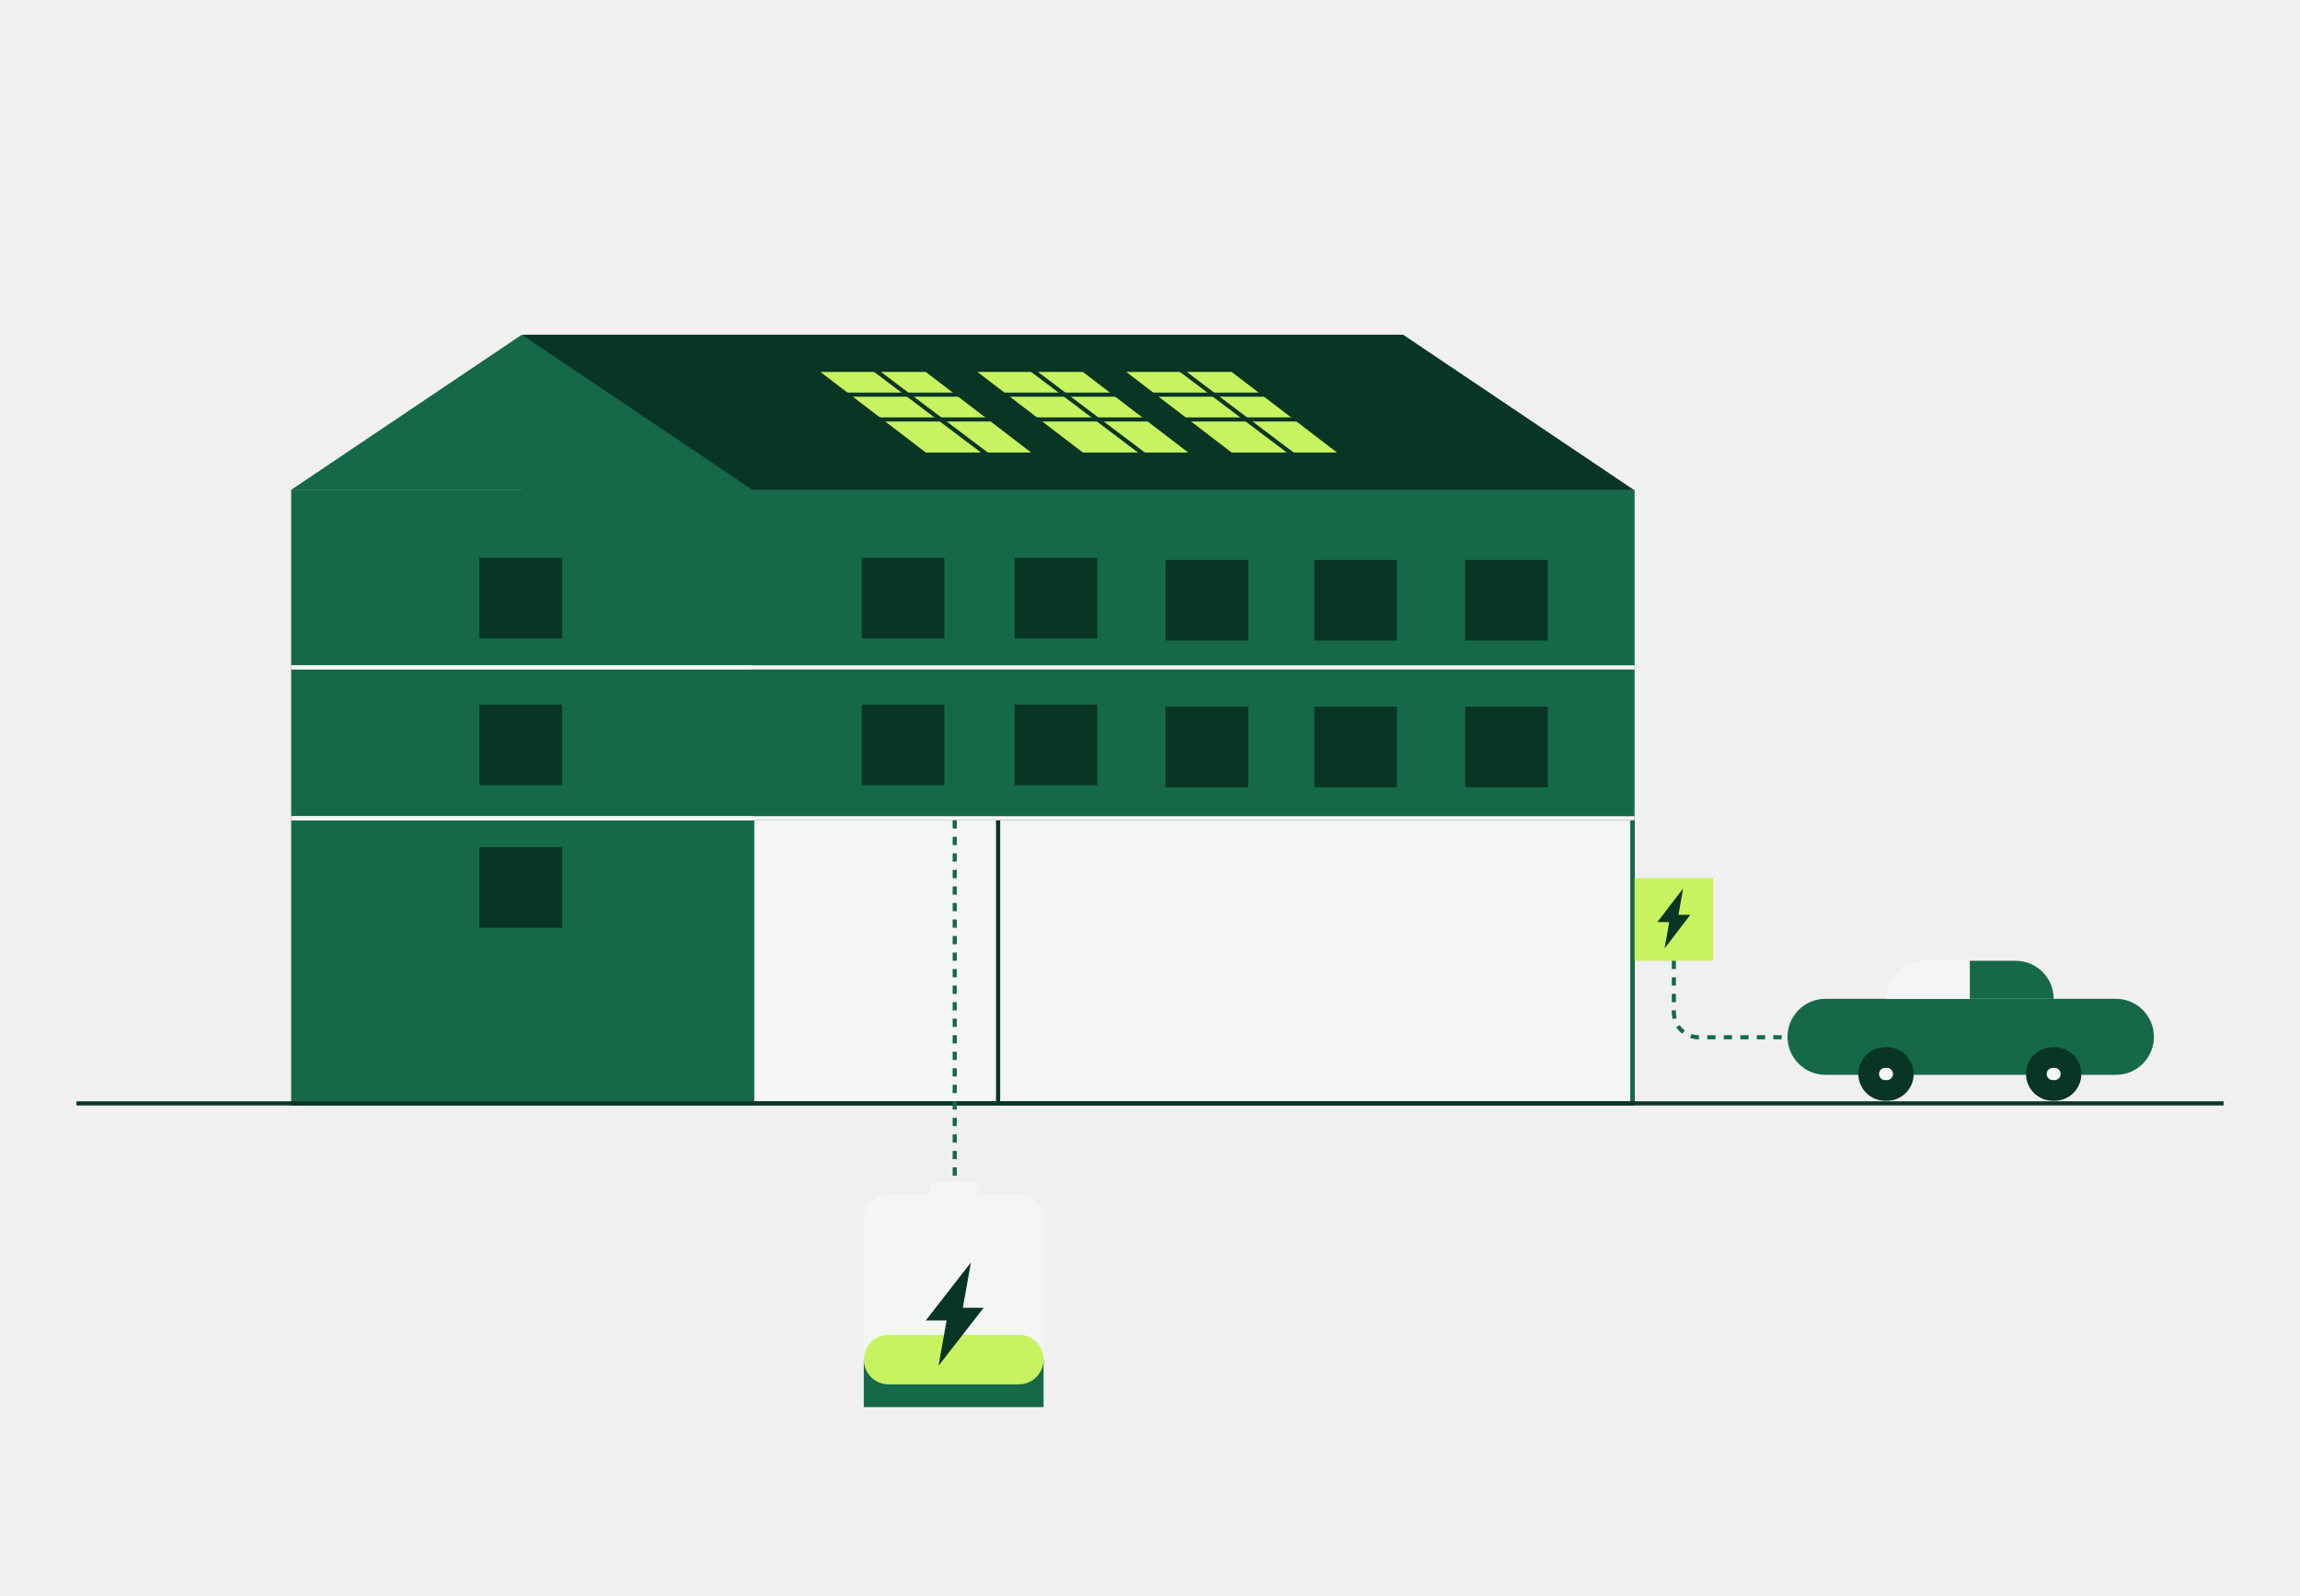
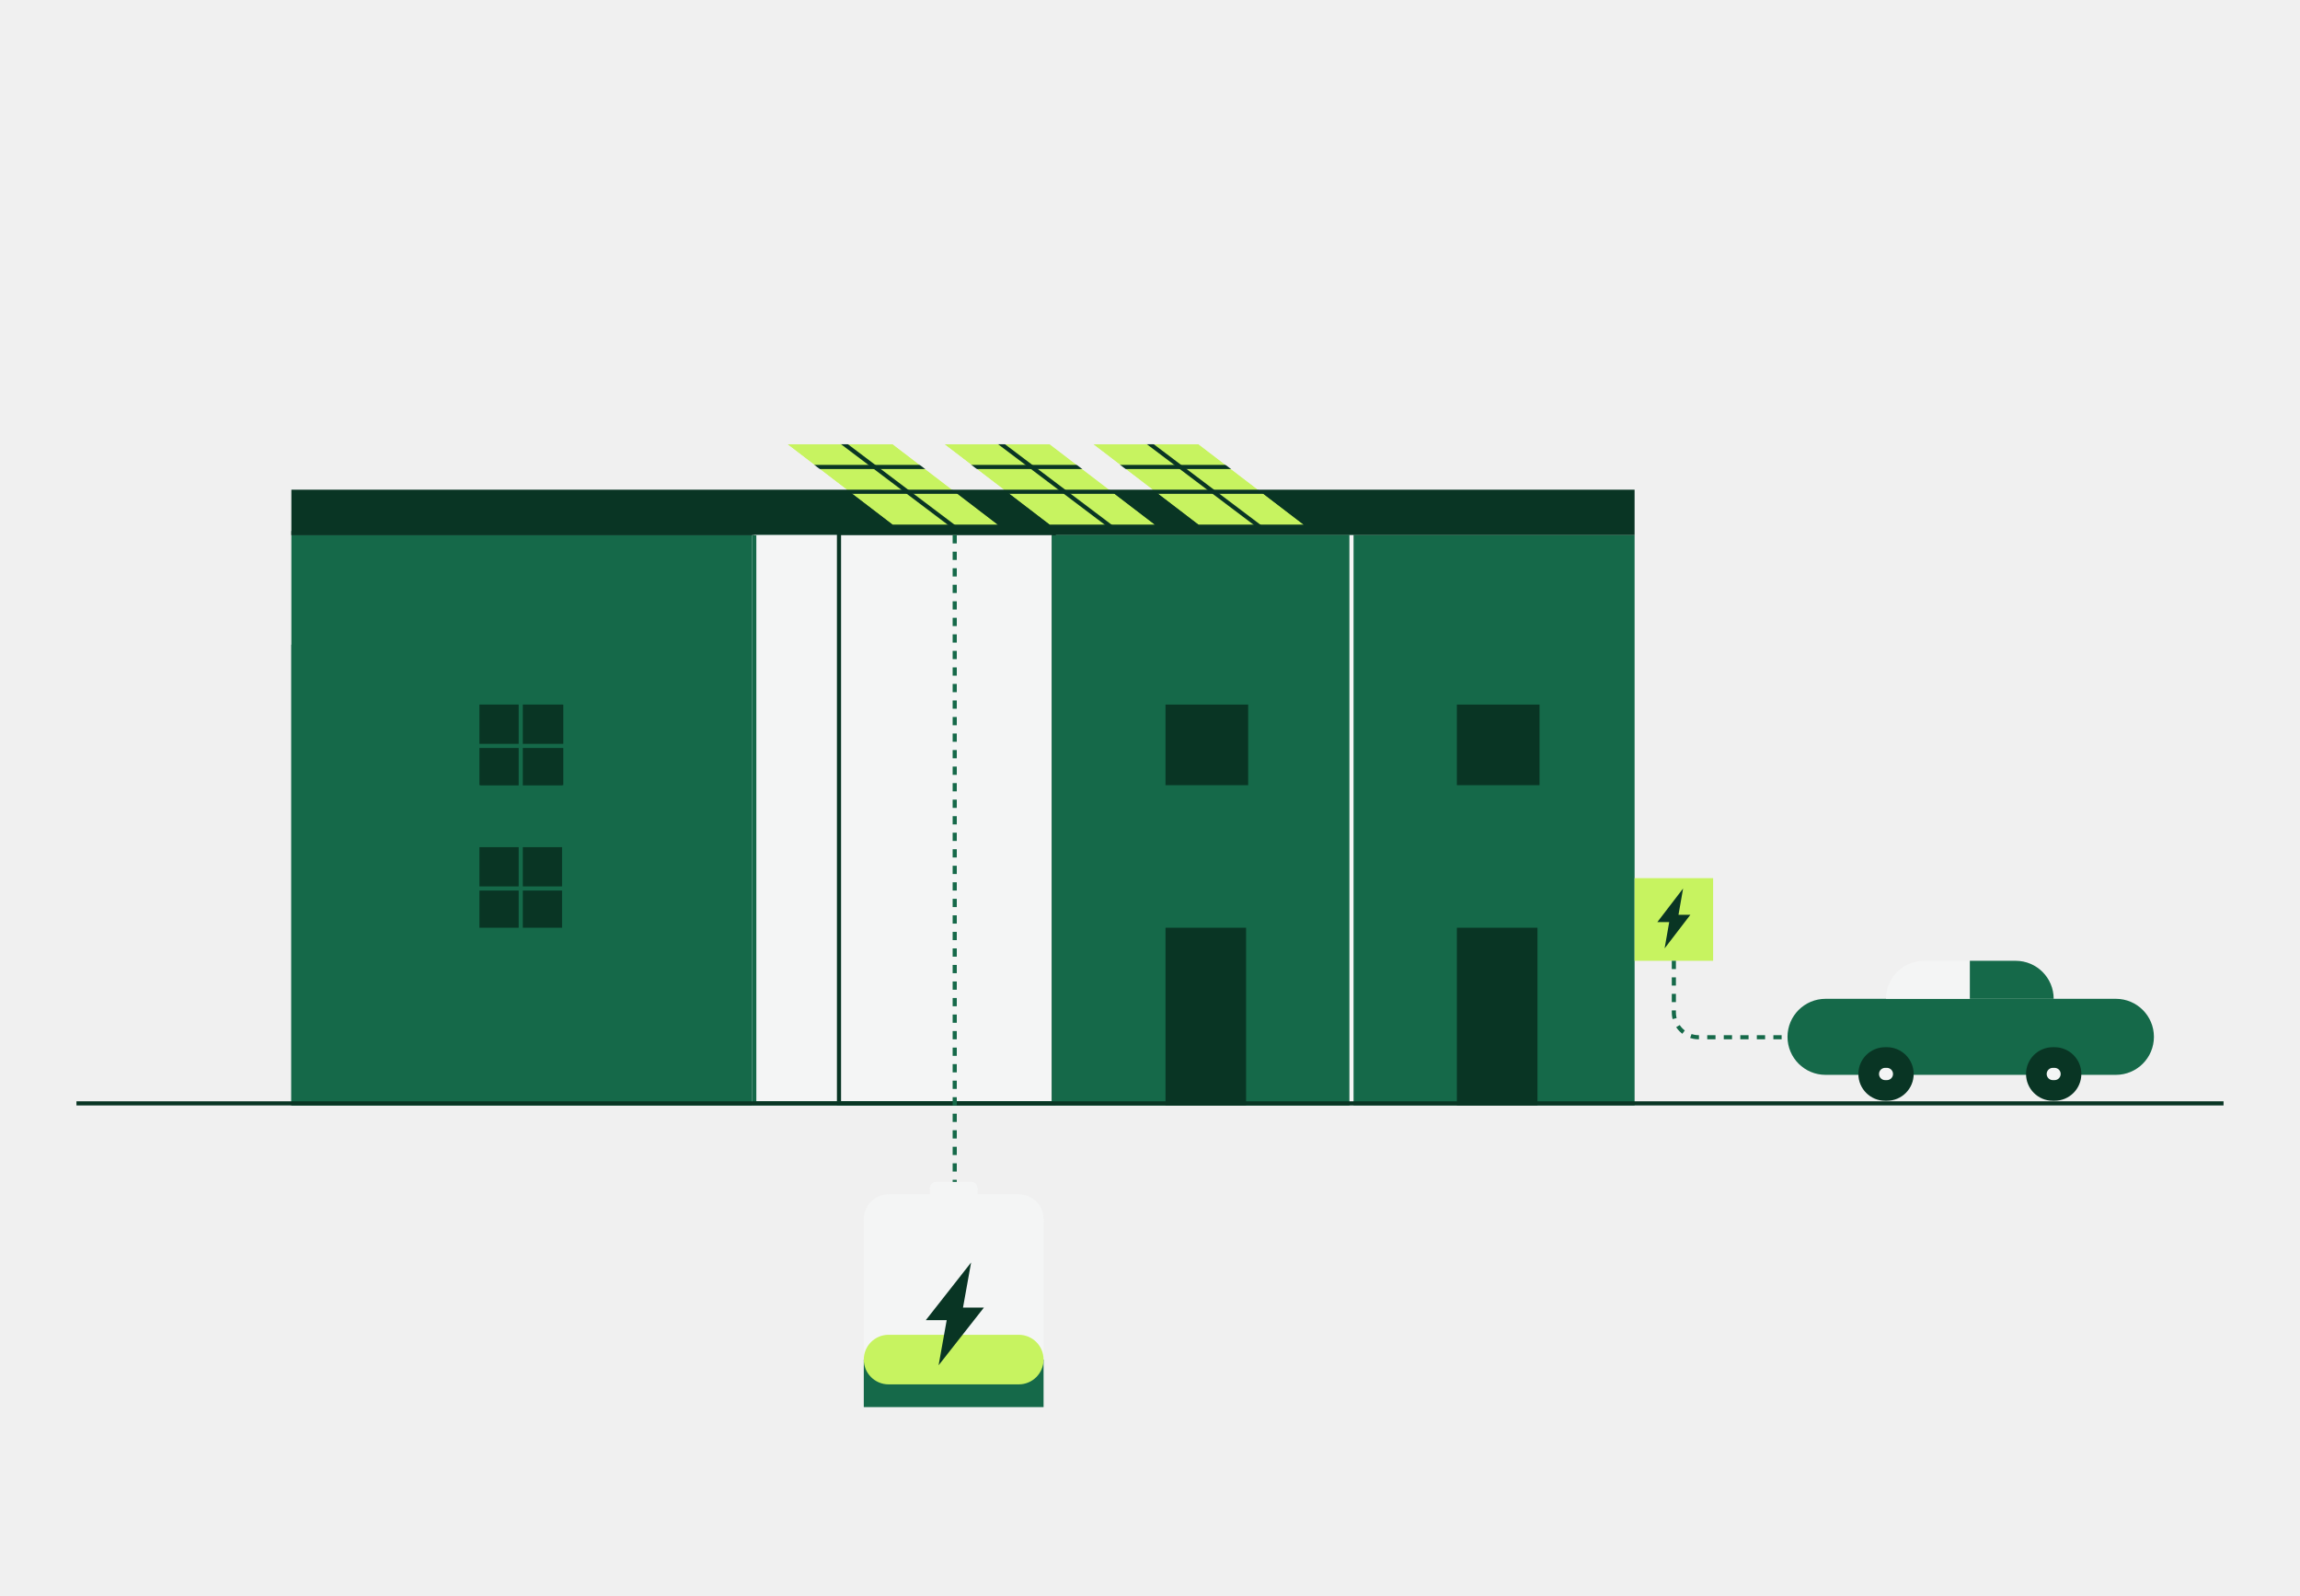
<svg xmlns="http://www.w3.org/2000/svg" width="1113" height="772" viewBox="0 0 1113 772" fill="none">
-   <path d="M253 162H679L790.5 237V460H253V162Z" fill="#093524" />
-   <rect x="141" y="237" width="650" height="298" fill="#156949" />
-   <rect x="363" y="397" width="428" height="138" fill="#F4F5F5" />
-   <rect x="483" y="396" width="307" height="138" fill="#F4F5F5" stroke="#093524" stroke-width="2" />
-   <mask id="path-6-inside-1_9006_7642" fill="white">
-     <path d="M363 397H791V535H363V397Z" />
-   </mask>
-   <path d="M791 535V537H793V535H791ZM363 535H361V537H363V535ZM791 397H789V535H791H793V397H791ZM791 535V533H363V535V537H791V535ZM363 535H365V397H363H361V535H363Z" fill="#156949" mask="url(#path-6-inside-1_9006_7642)" />
-   <rect x="141" y="237" width="223" height="298" fill="#156949" />
-   <path d="M252.5 162L364 237H141L252.5 162Z" fill="#156949" />
-   <path d="M141 396L791 396" stroke="#F4F5F5" stroke-width="2" />
-   <path d="M141 323L791 323" stroke="#F4F5F5" stroke-width="2" />
-   <path d="M141 396L364 396" stroke="#F4F5F5" stroke-width="2" />
-   <path d="M141 323L364 323" stroke="#F4F5F5" stroke-width="2" />
+   <path d="M141 237H618.85H791V259H141V237Z" fill="#093524" />
+   <rect x="141" y="312" width="223" height="223" fill="#156949" />
+   <rect x="364" y="259" width="427" height="276" fill="#156949" />
+   <rect x="364" y="259" width="145" height="276" fill="#F4F5F5" />
+   <rect x="509" y="259" width="145" height="276" fill="#156949" />
+   <rect x="564" y="449" width="39" height="86" fill="#093524" />
+   <rect x="705" y="449" width="39" height="86" fill="#093524" />
  <rect x="232" y="410" width="40" height="39" fill="#093524" />
  <rect x="232" y="341" width="40" height="39" fill="#093524" />
-   <rect x="232" y="270" width="40" height="39" fill="#093524" />
-   <rect x="417" y="341" width="40" height="39" fill="#093524" />
-   <rect x="417" y="270" width="40" height="39" fill="#093524" />
-   <rect x="491" y="341" width="40" height="39" fill="#093524" />
-   <rect x="491" y="270" width="40" height="39" fill="#093524" />
-   <rect x="636" y="342" width="40" height="39" fill="#093524" />
-   <rect x="636" y="271" width="40" height="39" fill="#093524" />
-   <rect x="564" y="342" width="40" height="39" fill="#093524" />
-   <rect x="564" y="271" width="40" height="39" fill="#093524" />
-   <rect x="709" y="342" width="40" height="39" fill="#093524" />
-   <rect x="709" y="271" width="40" height="39" fill="#093524" />
-   <path d="M397 180H448L499 219H448L397 180Z" fill="#C7F360" />
-   <path d="M404 191H479" stroke="#093524" stroke-width="2" />
-   <path d="M420 203H495" stroke="#093524" stroke-width="2" />
-   <path d="M422 178L479 221" stroke="#093524" stroke-width="2" />
-   <path d="M473 180H524L575 219H524L473 180Z" fill="#C7F360" />
-   <path d="M480 191H555" stroke="#093524" stroke-width="2" />
-   <path d="M496 203H571" stroke="#093524" stroke-width="2" />
-   <path d="M498 178L555 221" stroke="#093524" stroke-width="2" />
-   <path d="M545 180H596L647 219H596L545 180Z" fill="#C7F360" />
-   <path d="M552 191H627" stroke="#093524" stroke-width="2" />
-   <path d="M568 203H643" stroke="#093524" stroke-width="2" />
-   <path d="M570 178L627 221" stroke="#093524" stroke-width="2" />
+   <rect x="564" y="341" width="40" height="39" fill="#093524" />
+   <rect x="705" y="341" width="40" height="39" fill="#093524" />
+   <path d="M509 535V259" stroke="#156949" stroke-width="2" />
+   <path d="M654 535V259" stroke="#F4F5F5" stroke-width="2" />
+   <path d="M252 335V387.5" stroke="#156949" stroke-width="2" />
+   <path d="M278.5 361H226" stroke="#156949" stroke-width="2" />
+   <path d="M252 404V456.5" stroke="#156949" stroke-width="2" />
+   <path d="M278.5 430H226" stroke="#156949" stroke-width="2" />
+   <rect x="141" y="259" width="224" height="276" fill="#156949" />
+   <rect width="224" height="2" transform="matrix(1 0 0 -1 141 259)" fill="#093524" />
+   <rect x="232.406" y="341" width="40.179" height="39" fill="#093524" />
+   <rect x="232" y="410" width="40" height="39" fill="#093524" />
+   <rect x="232" y="341" width="40" height="39" fill="#093524" />
+   <path d="M252 335V387.5" stroke="#156949" stroke-width="2" />
+   <path d="M278.5 361H226" stroke="#156949" stroke-width="2" />
+   <path d="M252 404V456.5" stroke="#156949" stroke-width="2" />
+   <path d="M278.5 430H226" stroke="#156949" stroke-width="2" />
+   <rect x="364" y="259" width="147" height="276" fill="#F4F5F5" />
+   <rect x="406" y="258" width="104" height="276" fill="#F4F5F5" stroke="#093524" stroke-width="2" />
+   <mask id="path-30-inside-1_9006_6994" fill="white">
+     <path d="M364 259H511V535H364V259Z" />
+   </mask>
+   <path d="M511 535V537H513V535H511ZM364 535H362V537H364V535ZM511 259H509V535H511H513V259H511ZM511 535V533H364V535V537H511V535ZM364 535H366V259H364H362V535H364Z" fill="#156949" mask="url(#path-30-inside-1_9006_6994)" />
+   <mask id="mask0_9006_6994" style="mask-type:alpha" maskUnits="userSpaceOnUse" x="381" y="215" width="102" height="39">
+     <path d="M381 215H432L483 254H432L381 215Z" fill="#C7F360" />
+   </mask>
+   <g mask="url(#mask0_9006_6994)">
+     <path d="M381 215H432L483 254H432L381 215Z" fill="#C7F360" />
+     <path d="M388 226H463" stroke="#093524" stroke-width="2" />
+     <path d="M404 238H479" stroke="#093524" stroke-width="2" />
+     <path d="M406 213L463 256" stroke="#093524" stroke-width="2" />
+   </g>
+   <mask id="mask1_9006_6994" style="mask-type:alpha" maskUnits="userSpaceOnUse" x="457" y="215" width="102" height="39">
+     <path d="M457 215H508L559 254H508L457 215Z" fill="#C7F360" />
+   </mask>
+   <g mask="url(#mask1_9006_6994)">
+     <path d="M457 215H508L559 254H508L457 215Z" fill="#C7F360" />
+     <path d="M464 226H539" stroke="#093524" stroke-width="2" />
+     <path d="M480 238H555" stroke="#093524" stroke-width="2" />
+     <path d="M482 213L539 256" stroke="#093524" stroke-width="2" />
+   </g>
+   <mask id="mask2_9006_6994" style="mask-type:alpha" maskUnits="userSpaceOnUse" x="529" y="215" width="102" height="39">
+     <path d="M529 215H580L631 254H580L529 215Z" fill="#C7F360" />
+   </mask>
+   <g mask="url(#mask2_9006_6994)">
+     <path d="M529 215H580L631 254H580L529 215Z" fill="#C7F360" />
+     <path d="M536 226H611" stroke="#093524" stroke-width="2" />
+     <path d="M552 238H627" stroke="#093524" stroke-width="2" />
+     <path d="M554 213L611 256" stroke="#093524" stroke-width="2" />
+   </g>
  <rect x="37" y="533" width="1039" height="2" fill="#093524" />
  <rect x="418" y="590" width="87" height="91" fill="#F4F5F5" />
  <rect x="418" y="578" width="87" height="24" rx="12" fill="#F4F5F5" />
  <rect x="418" y="658" width="87" height="23" fill="#156949" />
  <rect x="418" y="646" width="87" height="24" rx="12" fill="#C7F360" />
  <rect x="450" y="575" width="23" height="12" fill="#F4F5F5" />
  <rect x="450" y="572" width="23" height="6" rx="3" fill="#F4F5F5" />
-   <path d="M469.832 611L448 639.063H458.071L454.168 661L476 632.937H465.929L469.832 611Z" fill="#093524" />
-   <path d="M462 397V572" stroke="#156949" stroke-width="2" stroke-dasharray="4 4" />
+   <path d="M469.934 611L448 638.934H458.118L454.197 660.769L476.13 632.836H466.013L469.934 611Z" fill="#093524" />
+   <path d="M462 259V572" stroke="#156949" stroke-width="2" stroke-dasharray="4 4" />
  <rect x="791" y="425" width="38" height="40" fill="#C7F360" />
  <path d="M814.476 430L802 446.277H807.755L805.524 459L818 442.723H812.245L814.476 430Z" fill="#093524" />
  <path d="M810 465V490C810 496.627 815.373 502 822 502H905" stroke="#156949" stroke-width="2" stroke-dasharray="4 4" />
  <rect x="865" y="483.4" width="177.312" height="36.801" rx="18.4" fill="#156949" />
  <path fill-rule="evenodd" clip-rule="evenodd" d="M953.236 465H931.072C920.91 465 912.672 473.238 912.672 483.4H953.236V465Z" fill="#F4F5F5" />
  <path d="M993.801 483.4C993.801 473.238 985.563 465 975.4 465H953.236V483.4H993.801Z" fill="#156949" />
  <rect x="904.289" y="511.818" width="16.764" height="15.928" rx="7.964" fill="#F4F5F5" stroke="#093524" stroke-width="10" />
  <rect x="985.422" y="511.818" width="16.764" height="15.928" rx="7.964" fill="#F4F5F5" stroke="#093524" stroke-width="10" />
</svg>
